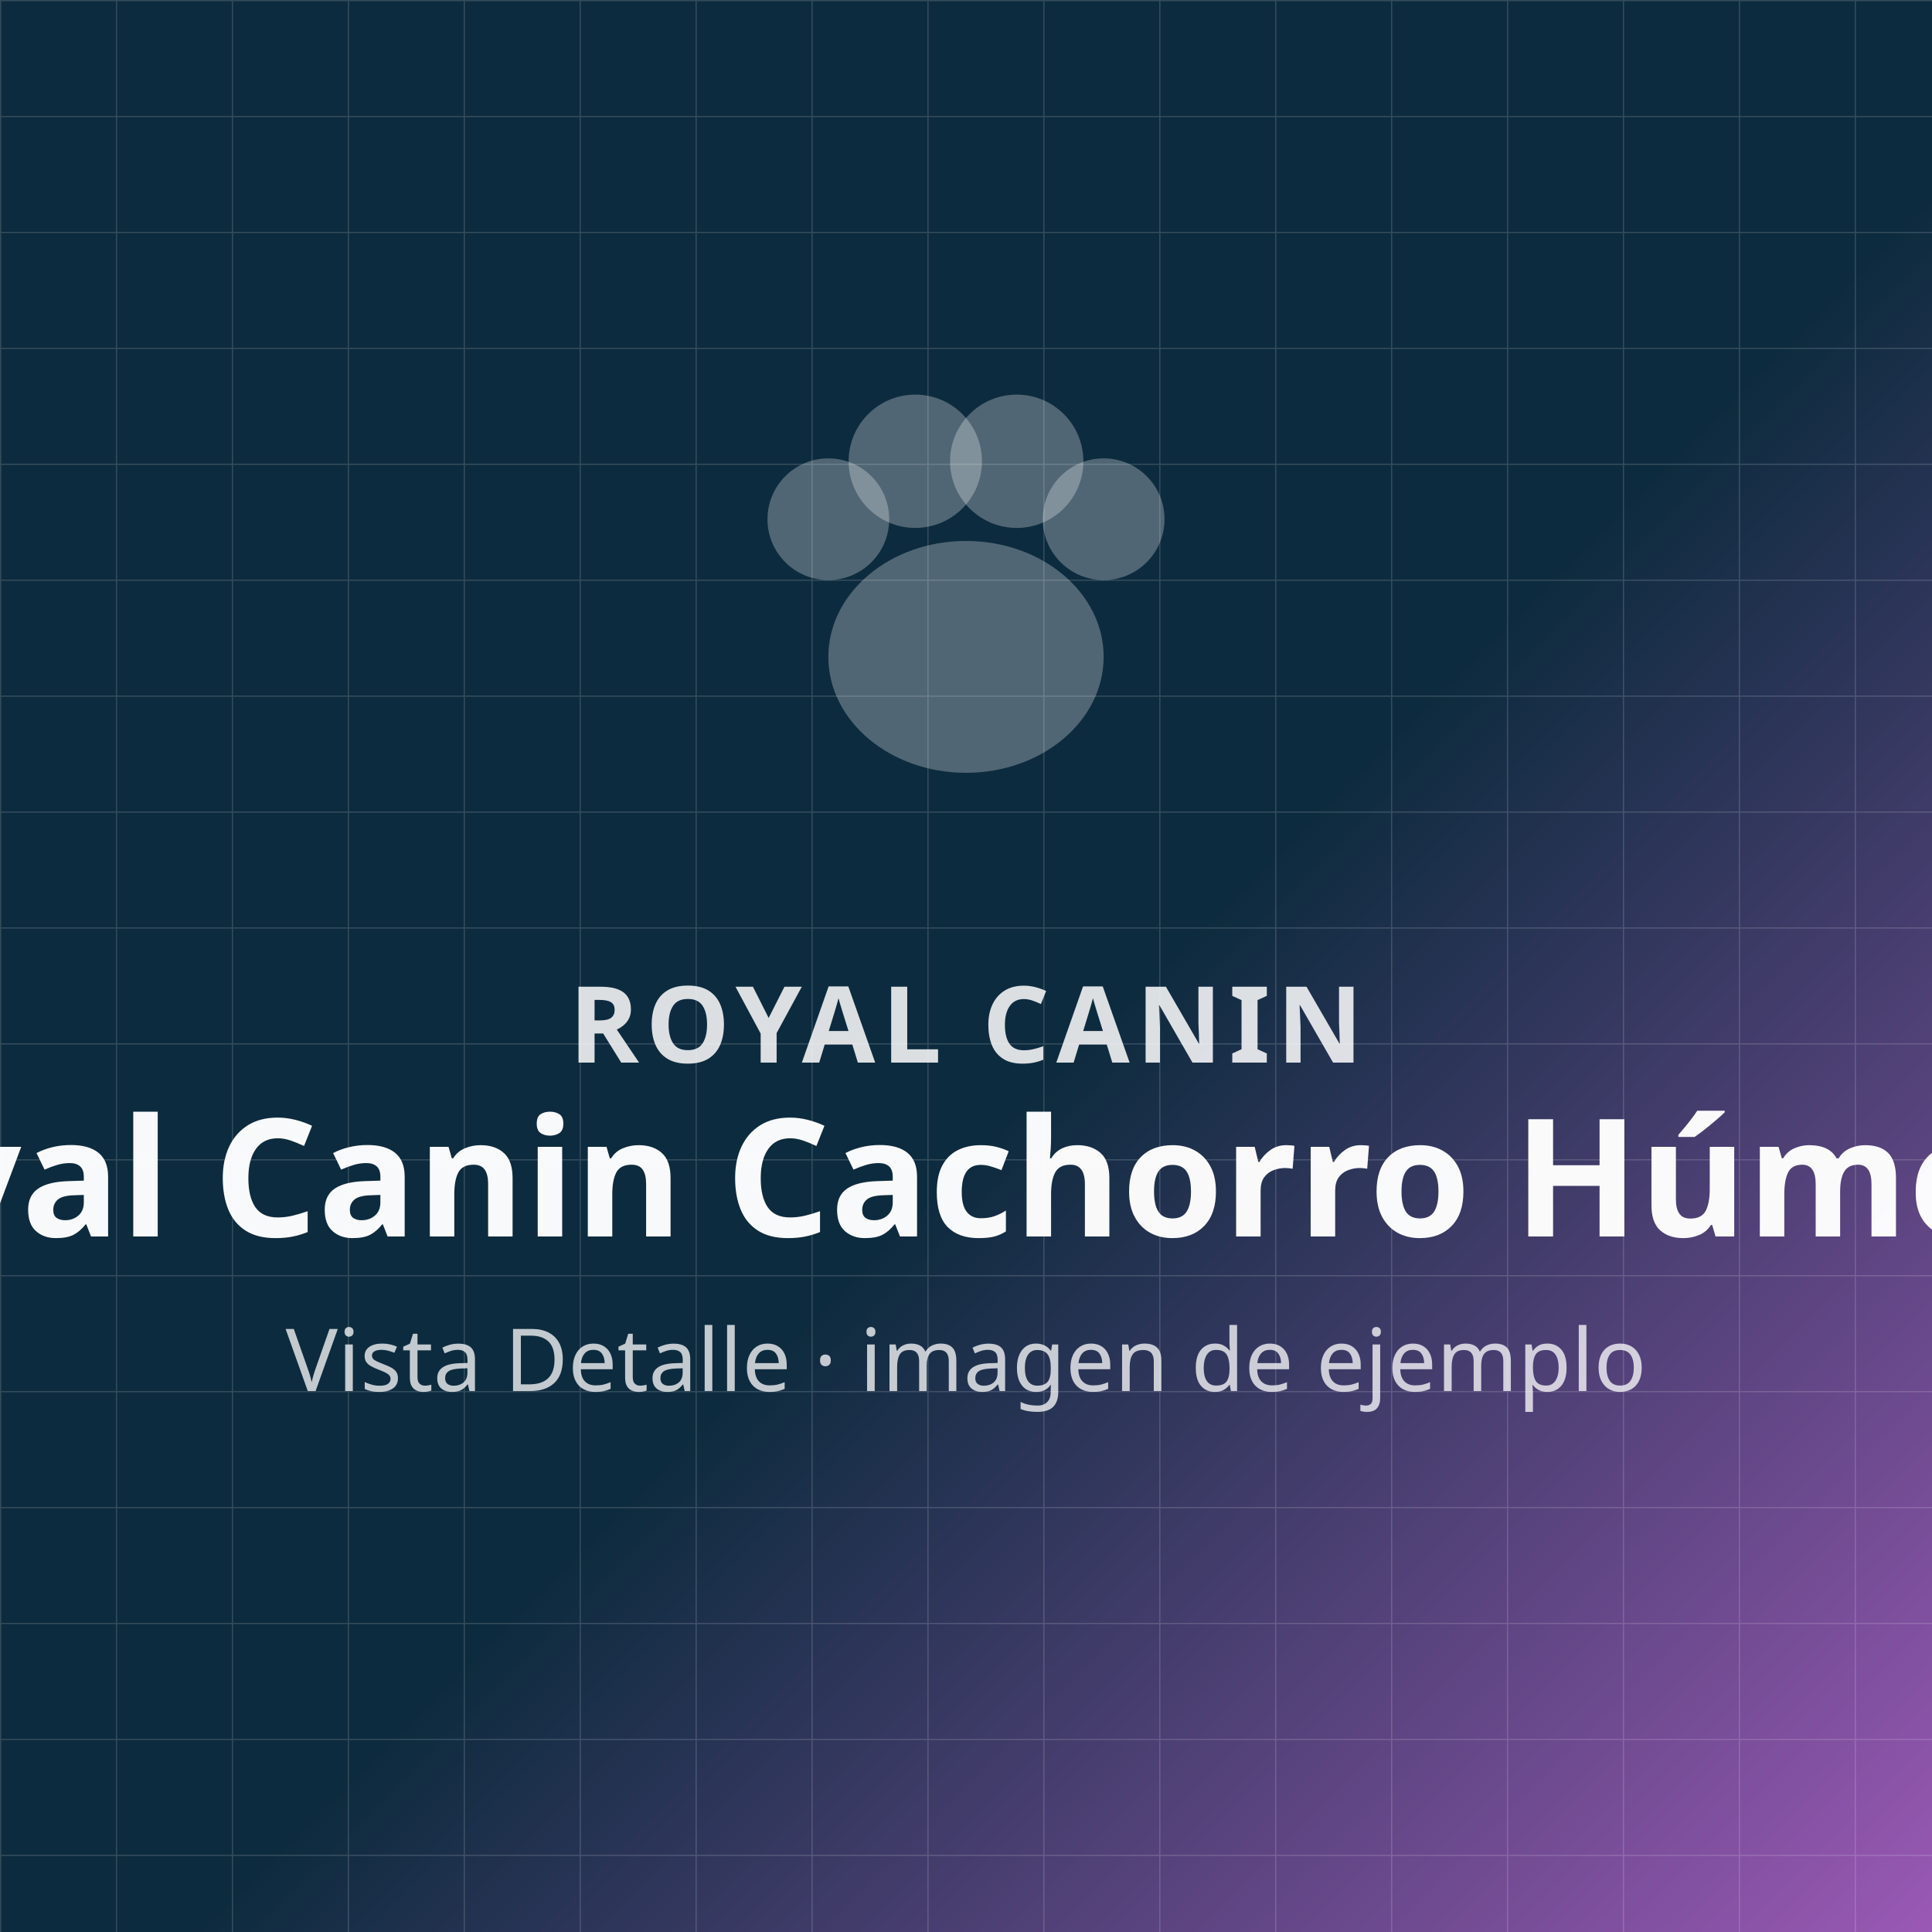
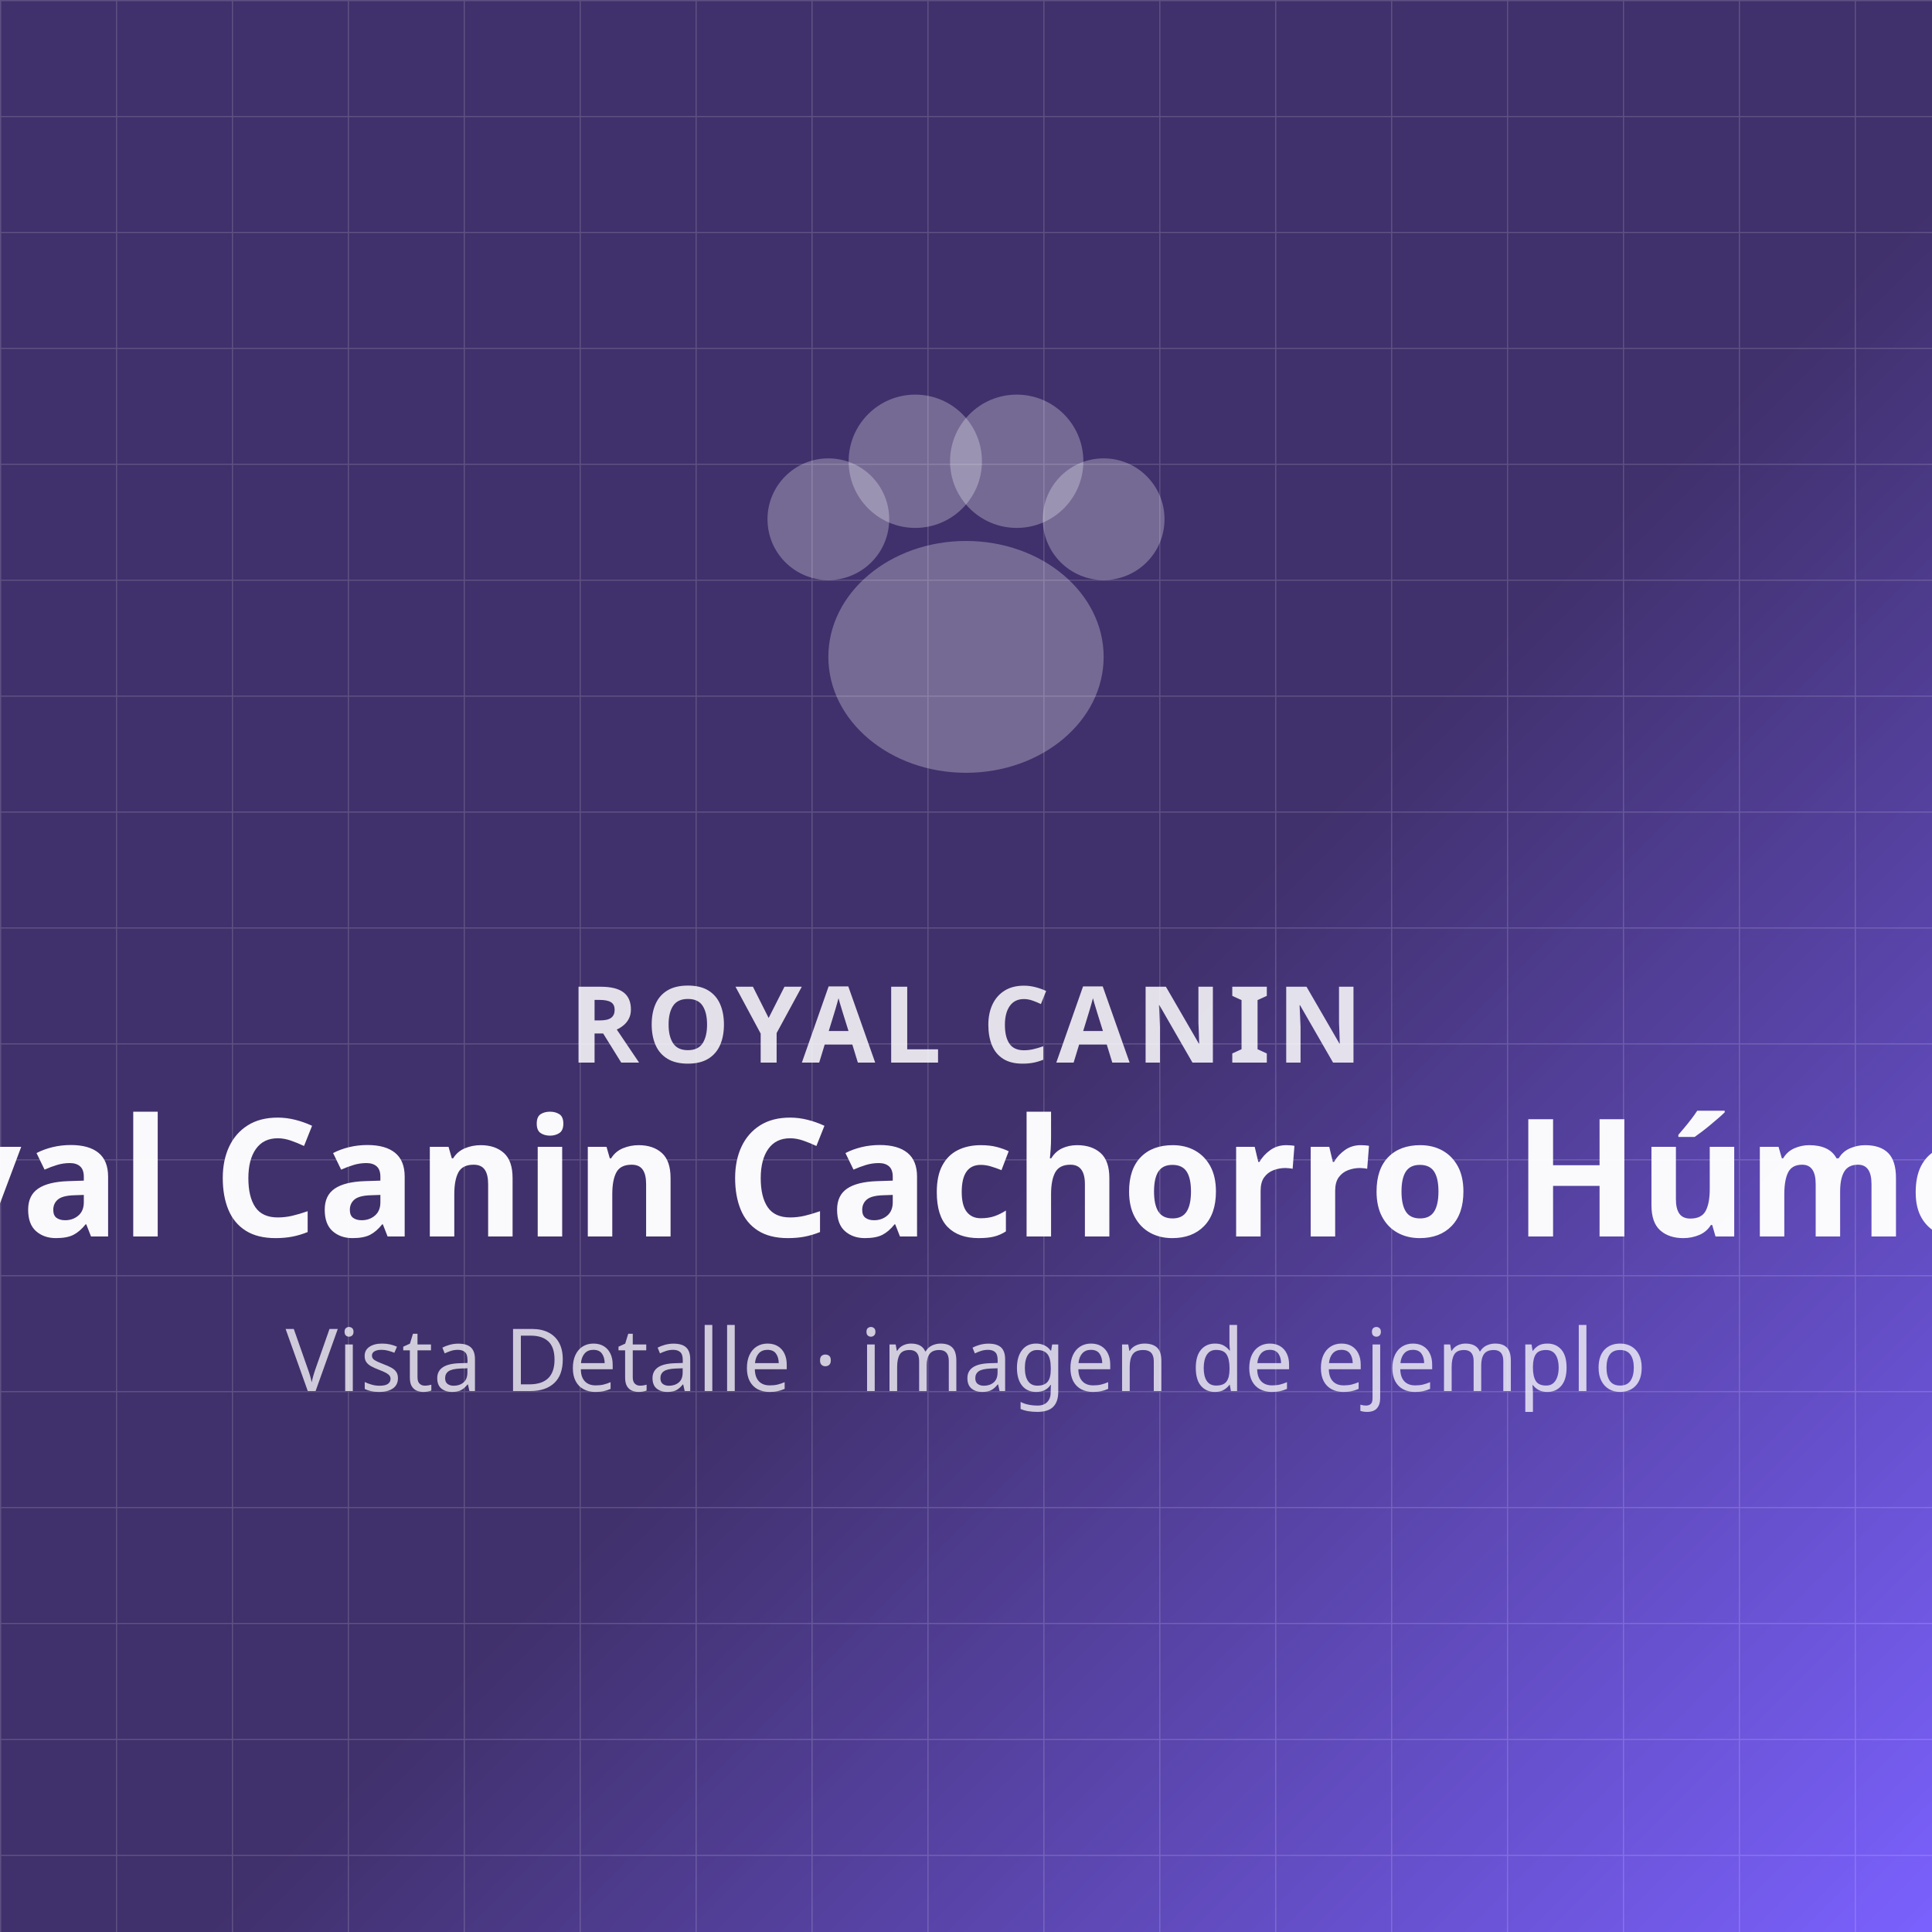
<svg xmlns="http://www.w3.org/2000/svg" width="1200" height="1200" viewBox="0 0 1200 1200" role="img" aria-label="Royal Canin Cachorro Húmedo">
  <defs>
    <linearGradient id="g" x1="0" y1="0" x2="1" y2="1">
-       <stop offset="0" stop-color="#0D2B3E" />
-       <stop offset="0.55" stop-color="#0D2B3E" />
-       <stop offset="1" stop-color="#9B59B6" />
+       <stop offset="0" stop-color="#40306B" />
+       <stop offset="0.55" stop-color="#40306B" />
+       <stop offset="1" stop-color="#7B61FF" />
    </linearGradient>
    <pattern id="grid" width="72" height="72" patternUnits="userSpaceOnUse">
      <path d="M 72 0 L 0 0 0 72" fill="none" stroke="rgba(255,255,255,0.16)" stroke-width="1.5" />
    </pattern>
  </defs>
  <rect width="1200" height="1200" fill="url(#g)" />
  <rect width="1200" height="1200" fill="url(#grid)" />
  <circle cx="514.5" cy="322.5" r="37.8" fill="rgba(255,255,255,0.28)" />
  <circle cx="568.5" cy="286.5" r="41.4" fill="rgba(255,255,255,0.28)" />
  <circle cx="631.5" cy="286.5" r="41.4" fill="rgba(255,255,255,0.28)" />
  <circle cx="685.5" cy="322.5" r="37.8" fill="rgba(255,255,255,0.28)" />
  <ellipse cx="600" cy="408" rx="85.5" ry="72" fill="rgba(255,255,255,0.28)" />
  <text x="600" y="660" text-anchor="middle" font-family="Fredoka, Nunito, system-ui, sans-serif" font-size="66" font-weight="700" letter-spacing="4" fill="rgba(255,255,255,0.85)">ROYAL CANIN</text>
  <text x="600" y="768" text-anchor="middle" font-family="Fredoka, Nunito, system-ui, sans-serif" font-size="102" font-weight="800" fill="rgba(255,255,255,0.97)">Royal Canin Cachorro Húmedo</text>
  <text x="600" y="864" text-anchor="middle" font-family="Fredoka, Nunito, system-ui, sans-serif" font-size="54" font-weight="500" fill="rgba(255,255,255,0.75)">Vista Detalle · imagen de ejemplo</text>
</svg>
